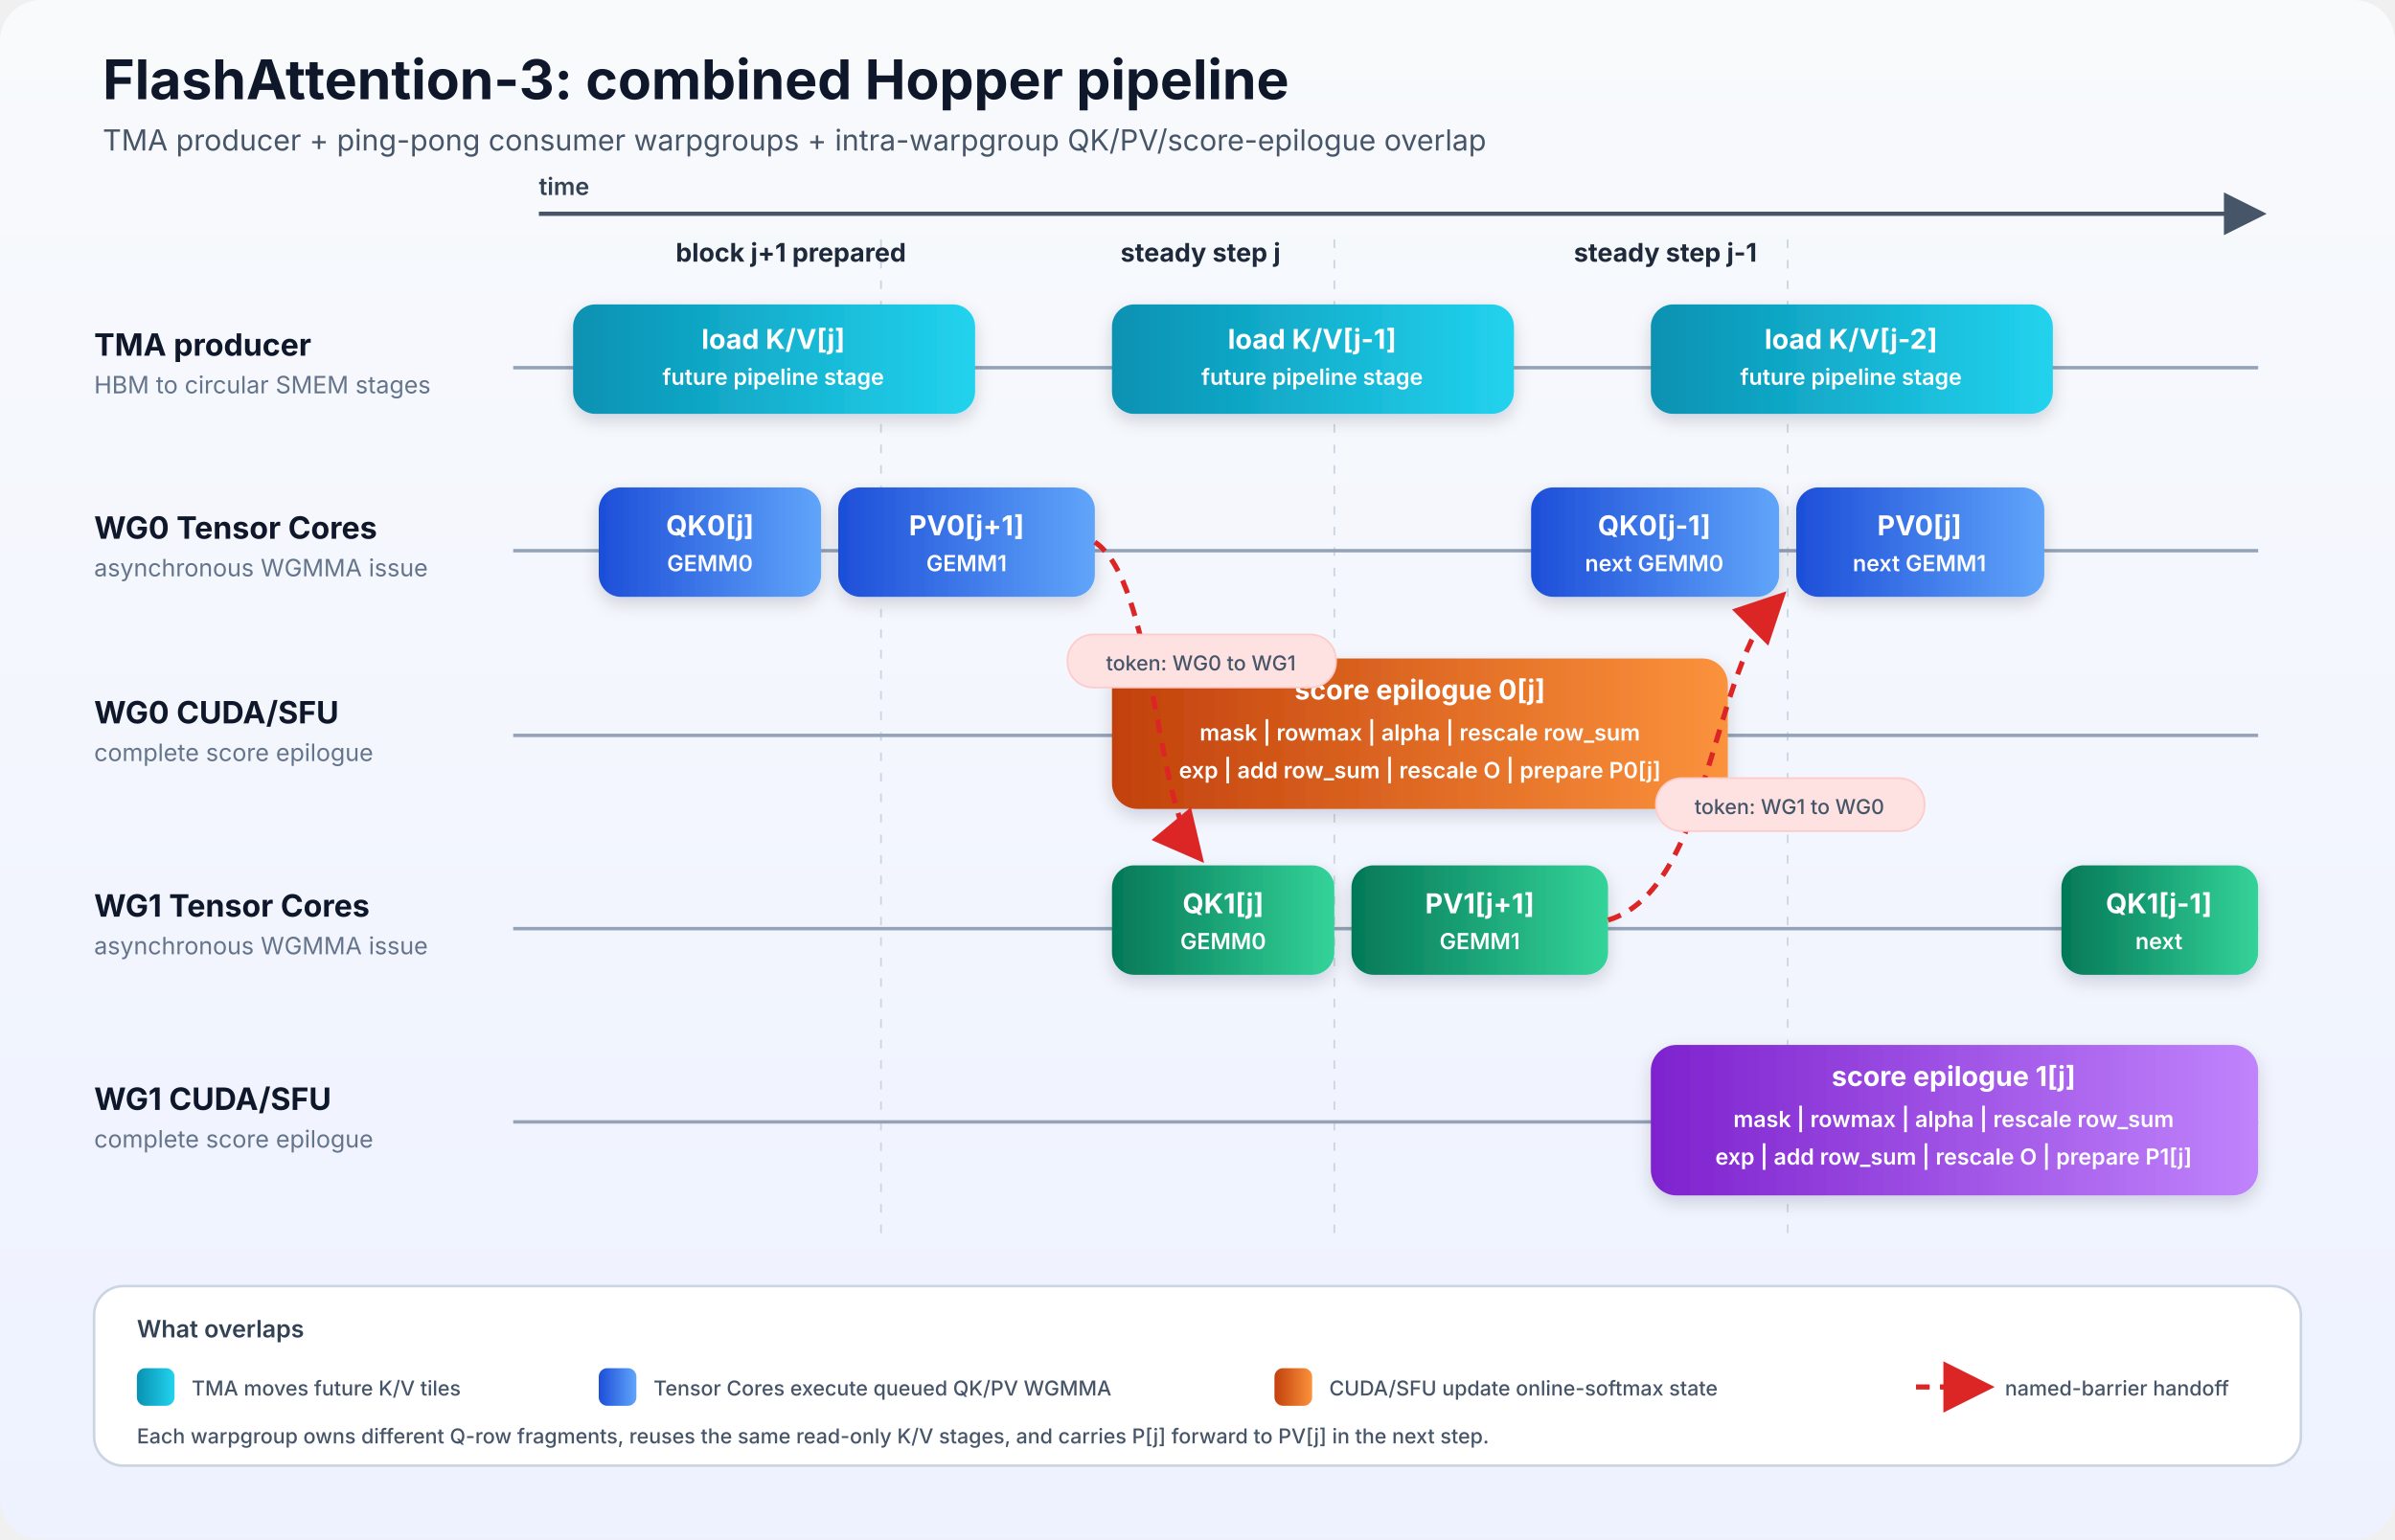
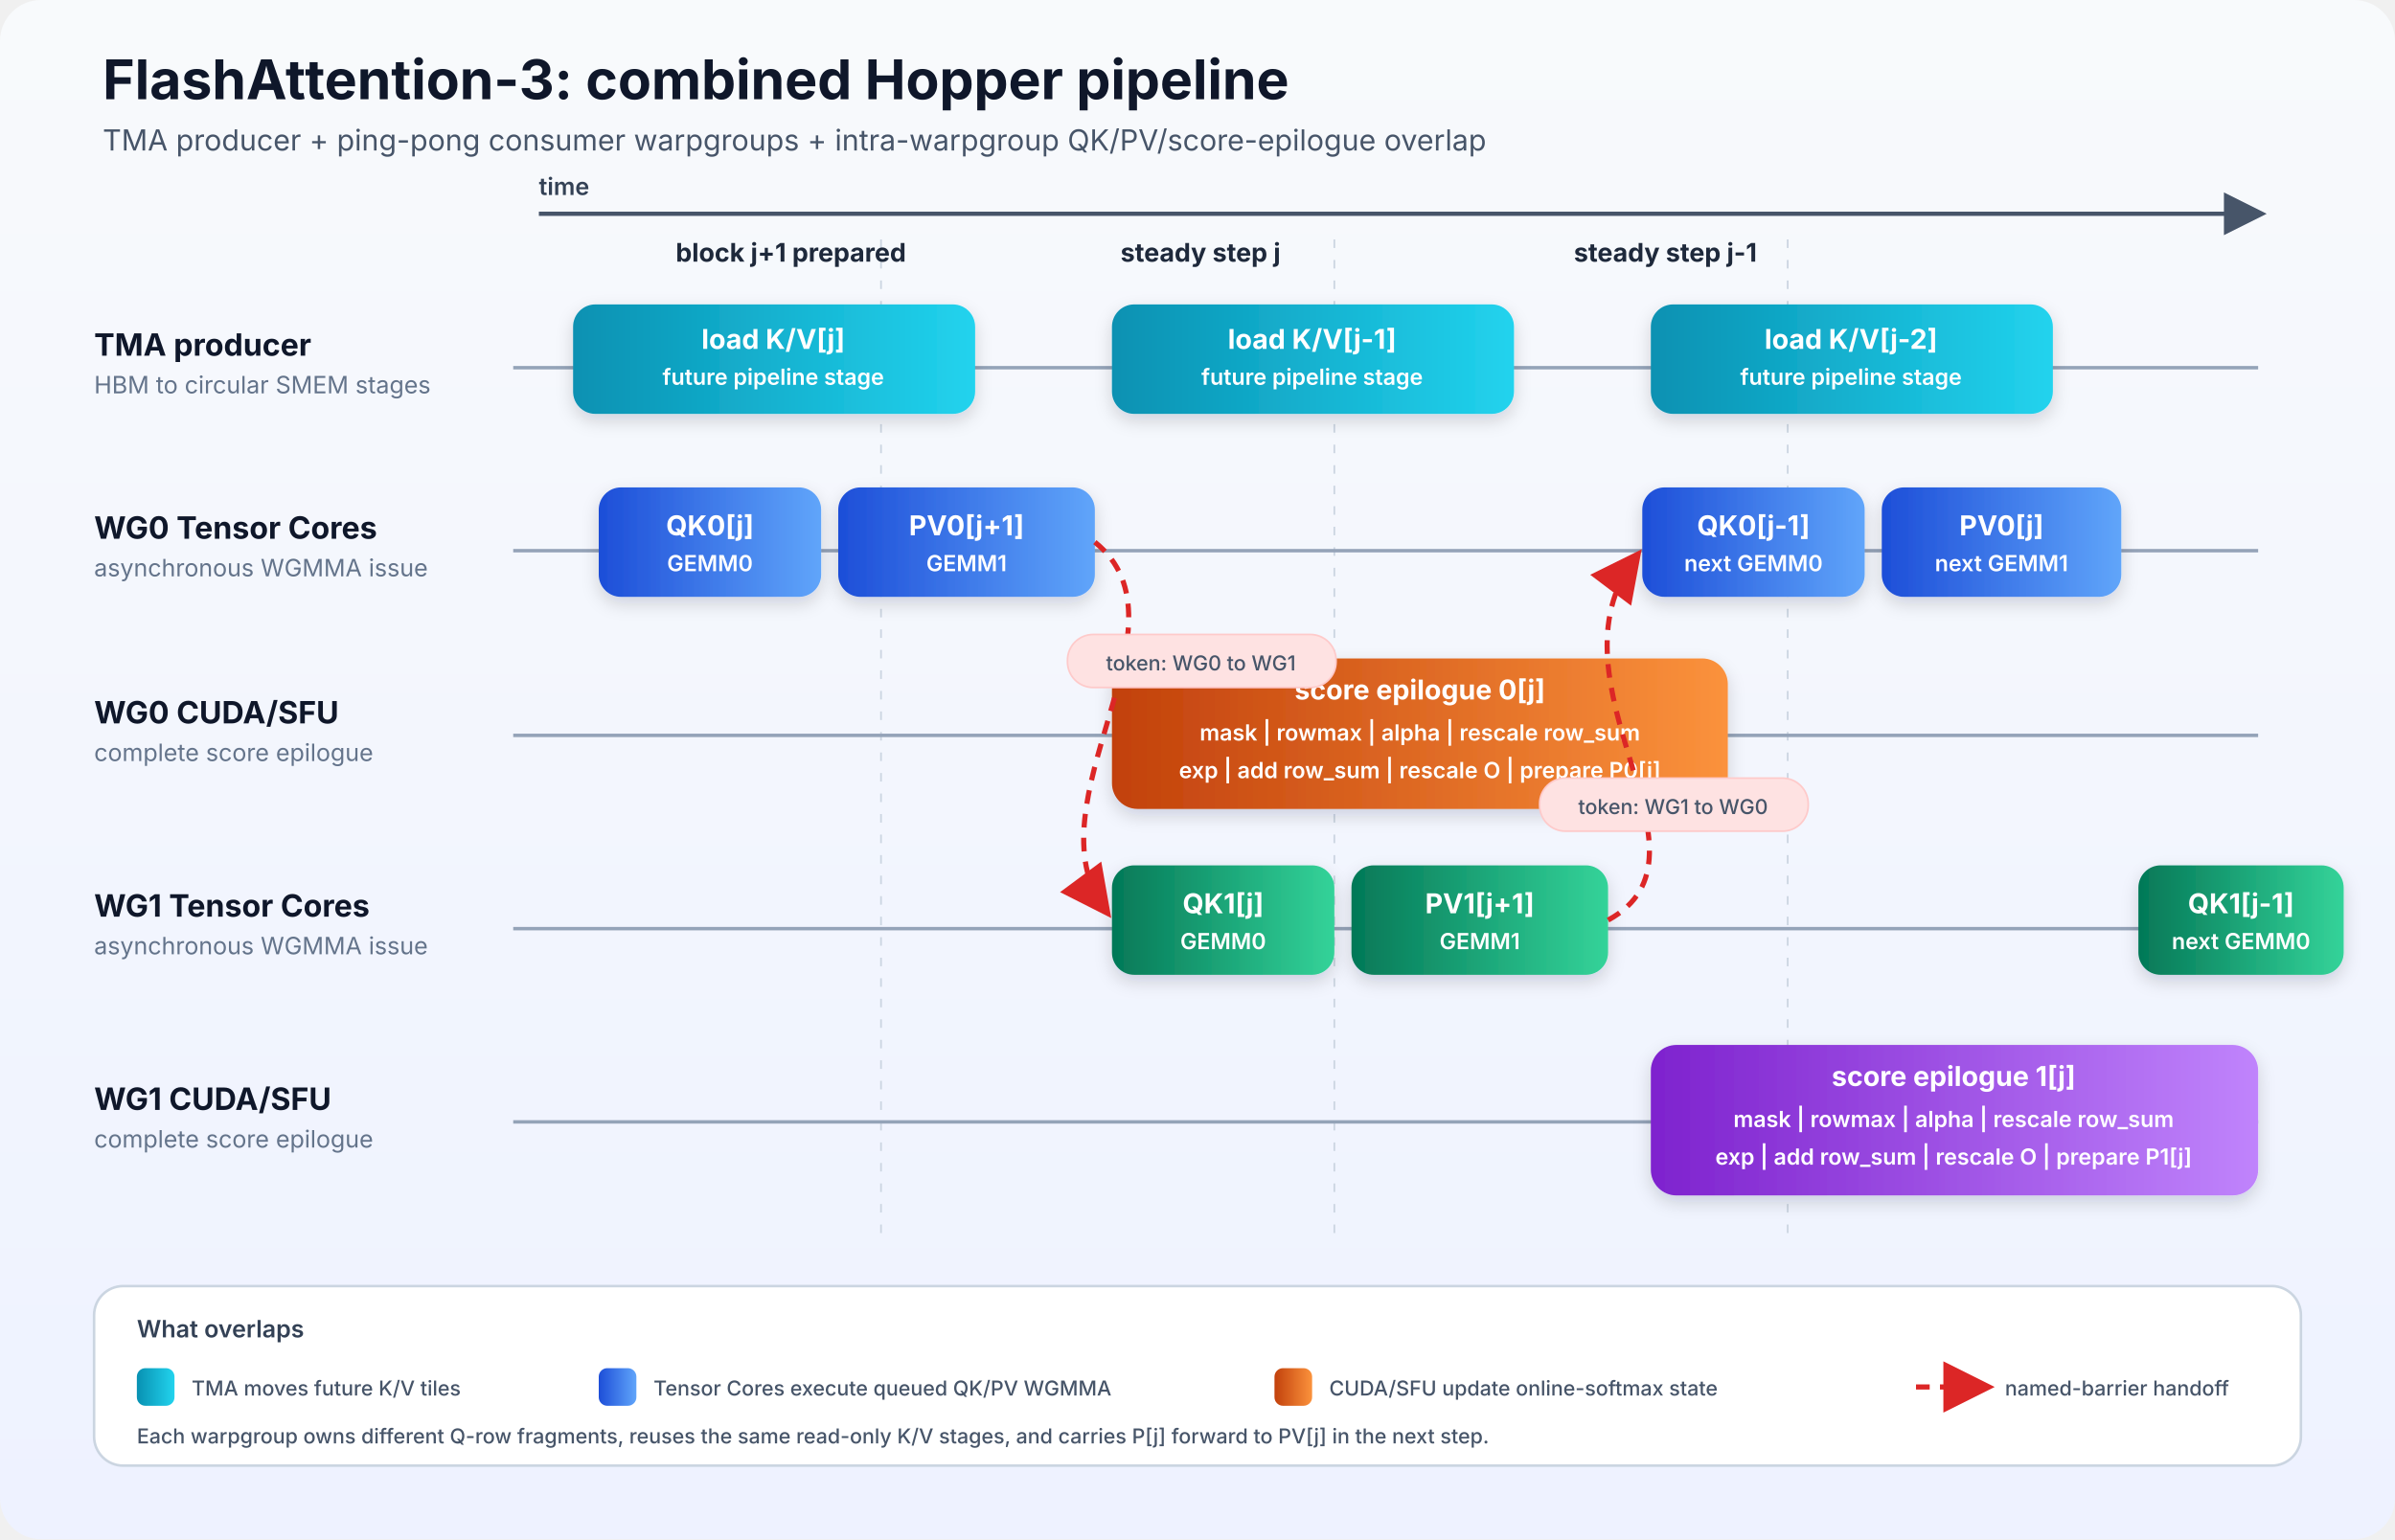
<svg xmlns="http://www.w3.org/2000/svg" width="1400" height="900" viewBox="0 0 1400 900" role="img" aria-labelledby="title desc">
  <defs>
    <linearGradient id="background" x1="0" y1="0" x2="0" y2="1">
      <stop offset="0" stop-color="#f8fafc" />
      <stop offset="1" stop-color="#eef2ff" />
    </linearGradient>
    <linearGradient id="tmaFill" x1="0" y1="0" x2="1" y2="0">
      <stop offset="0" stop-color="#0891b2" />
      <stop offset="1" stop-color="#22d3ee" />
    </linearGradient>
    <linearGradient id="wg0Fill" x1="0" y1="0" x2="1" y2="0">
      <stop offset="0" stop-color="#1d4ed8" />
      <stop offset="1" stop-color="#60a5fa" />
    </linearGradient>
    <linearGradient id="wg1Fill" x1="0" y1="0" x2="1" y2="0">
      <stop offset="0" stop-color="#047857" />
      <stop offset="1" stop-color="#34d399" />
    </linearGradient>
    <linearGradient id="epilogue0Fill" x1="0" y1="0" x2="1" y2="0">
      <stop offset="0" stop-color="#c2410c" />
      <stop offset="1" stop-color="#fb923c" />
    </linearGradient>
    <linearGradient id="epilogue1Fill" x1="0" y1="0" x2="1" y2="0">
      <stop offset="0" stop-color="#7e22ce" />
      <stop offset="1" stop-color="#c084fc" />
    </linearGradient>
    <filter id="shadow" x="-10%" y="-20%" width="120%" height="150%">
      <feDropShadow dx="0" dy="4" stdDeviation="5" flood-color="#0f172a" flood-opacity="0.16" />
    </filter>
    <marker id="arrow" markerWidth="10" markerHeight="10" refX="8" refY="5" orient="auto">
      <path d="M 0 0 L 10 5 L 0 10 z" fill="#475569" />
    </marker>
    <marker id="barrierArrow" markerWidth="10" markerHeight="10" refX="8" refY="5" orient="auto">
      <path d="M 0 0 L 10 5 L 0 10 z" fill="#dc2626" />
    </marker>
    <style>
      .title { font: 700 32px -apple-system, BlinkMacSystemFont, "Segoe UI", sans-serif; fill: #0f172a; }
      .subtitle { font: 400 17px -apple-system, BlinkMacSystemFont, "Segoe UI", sans-serif; fill: #475569; }
      .lane { font: 700 18px -apple-system, BlinkMacSystemFont, "Segoe UI", sans-serif; fill: #0f172a; }
      .lane-sub { font: 400 14px -apple-system, BlinkMacSystemFont, "Segoe UI", sans-serif; fill: #64748b; }
      .block { font: 700 16px -apple-system, BlinkMacSystemFont, "Segoe UI", sans-serif; fill: white; }
      .block-small { font: 600 13px -apple-system, BlinkMacSystemFont, "Segoe UI", sans-serif; fill: white; }
      .note { font: 600 14px -apple-system, BlinkMacSystemFont, "Segoe UI", sans-serif; fill: #334155; }
      .tiny { font: 500 12px -apple-system, BlinkMacSystemFont, "Segoe UI", sans-serif; fill: #475569; }
      .phase { font: 700 15px -apple-system, BlinkMacSystemFont, "Segoe UI", sans-serif; fill: #1e293b; }
      .grid { stroke: #cbd5e1; stroke-width: 1; stroke-dasharray: 5 7; }
      .lane-line { stroke: #94a3b8; stroke-width: 2; }
    </style>
  </defs>
  <rect width="1400" height="900" rx="24" fill="url(#background)" />
  <text x="60" y="58" class="title">FlashAttention-3: combined Hopper pipeline</text>
  <text x="60" y="88" class="subtitle">TMA producer + ping-pong consumer warpgroups + intra-warpgroup QK/PV/score-epilogue overlap</text>
  <line x1="315" y1="125" x2="1320" y2="125" stroke="#475569" stroke-width="2.5" marker-end="url(#arrow)" />
  <text x="315" y="114" class="note">time</text>
  <line x1="515" y1="140" x2="515" y2="725" class="grid" />
  <line x1="780" y1="140" x2="780" y2="725" class="grid" />
  <line x1="1045" y1="140" x2="1045" y2="725" class="grid" />
  <text x="395" y="153" class="phase">block j+1 prepared</text>
  <text x="655" y="153" class="phase">steady step j</text>
  <text x="920" y="153" class="phase">steady step j-1</text>
  <text x="55" y="208" class="lane">TMA producer</text>
  <text x="55" y="230" class="lane-sub">HBM to circular SMEM stages</text>
  <line x1="300" y1="215" x2="1320" y2="215" class="lane-line" />
  <rect x="335" y="178" width="235" height="64" rx="13" fill="url(#tmaFill)" filter="url(#shadow)" />
  <text x="452" y="204" text-anchor="middle" class="block">load K/V[j]</text>
  <text x="452" y="225" text-anchor="middle" class="block-small">future pipeline stage</text>
  <rect x="650" y="178" width="235" height="64" rx="13" fill="url(#tmaFill)" filter="url(#shadow)" />
  <text x="767" y="204" text-anchor="middle" class="block">load K/V[j-1]</text>
  <text x="767" y="225" text-anchor="middle" class="block-small">future pipeline stage</text>
  <rect x="965" y="178" width="235" height="64" rx="13" fill="url(#tmaFill)" filter="url(#shadow)" />
  <text x="1082" y="204" text-anchor="middle" class="block">load K/V[j-2]</text>
  <text x="1082" y="225" text-anchor="middle" class="block-small">future pipeline stage</text>
  <text x="55" y="315" class="lane">WG0 Tensor Cores</text>
  <text x="55" y="337" class="lane-sub">asynchronous WGMMA issue</text>
  <line x1="300" y1="322" x2="1320" y2="322" class="lane-line" />
  <rect x="350" y="285" width="130" height="64" rx="13" fill="url(#wg0Fill)" filter="url(#shadow)" />
  <text x="415" y="313" text-anchor="middle" class="block">QK0[j]</text>
  <text x="415" y="334" text-anchor="middle" class="block-small">GEMM0</text>
  <rect x="490" y="285" width="150" height="64" rx="13" fill="url(#wg0Fill)" filter="url(#shadow)" />
  <text x="565" y="313" text-anchor="middle" class="block">PV0[j+1]</text>
  <text x="565" y="334" text-anchor="middle" class="block-small">GEMM1</text>
-   <rect x="895" y="285" width="145" height="64" rx="13" fill="url(#wg0Fill)" filter="url(#shadow)" />
-   <text x="967" y="313" text-anchor="middle" class="block">QK0[j-1]</text>
-   <text x="967" y="334" text-anchor="middle" class="block-small">next GEMM0</text>
-   <rect x="1050" y="285" width="145" height="64" rx="13" fill="url(#wg0Fill)" filter="url(#shadow)" />
-   <text x="1122" y="313" text-anchor="middle" class="block">PV0[j]</text>
-   <text x="1122" y="334" text-anchor="middle" class="block-small">next GEMM1</text>
+   <rect x="960" y="285" width="130" height="64" rx="13" fill="url(#wg0Fill)" filter="url(#shadow)" />
+   <text x="1025" y="313" text-anchor="middle" class="block">QK0[j-1]</text>
+   <text x="1025" y="334" text-anchor="middle" class="block-small">next GEMM0</text>
+   <rect x="1100" y="285" width="140" height="64" rx="13" fill="url(#wg0Fill)" filter="url(#shadow)" />
+   <text x="1170" y="313" text-anchor="middle" class="block">PV0[j]</text>
+   <text x="1170" y="334" text-anchor="middle" class="block-small">next GEMM1</text>
  <text x="55" y="423" class="lane">WG0 CUDA/SFU</text>
  <text x="55" y="445" class="lane-sub">complete score epilogue</text>
  <line x1="300" y1="430" x2="1320" y2="430" class="lane-line" />
  <rect x="650" y="385" width="360" height="88" rx="15" fill="url(#epilogue0Fill)" filter="url(#shadow)" />
  <text x="830" y="409" text-anchor="middle" class="block">score epilogue 0[j]</text>
  <text x="830" y="433" text-anchor="middle" class="block-small">mask | rowmax | alpha | rescale row_sum</text>
  <text x="830" y="455" text-anchor="middle" class="block-small">exp | add row_sum | rescale O | prepare P0[j]</text>
  <text x="55" y="536" class="lane">WG1 Tensor Cores</text>
  <text x="55" y="558" class="lane-sub">asynchronous WGMMA issue</text>
  <line x1="300" y1="543" x2="1320" y2="543" class="lane-line" />
  <rect x="650" y="506" width="130" height="64" rx="13" fill="url(#wg1Fill)" filter="url(#shadow)" />
  <text x="715" y="534" text-anchor="middle" class="block">QK1[j]</text>
  <text x="715" y="555" text-anchor="middle" class="block-small">GEMM0</text>
  <rect x="790" y="506" width="150" height="64" rx="13" fill="url(#wg1Fill)" filter="url(#shadow)" />
  <text x="865" y="534" text-anchor="middle" class="block">PV1[j+1]</text>
  <text x="865" y="555" text-anchor="middle" class="block-small">GEMM1</text>
-   <rect x="1205" y="506" width="115" height="64" rx="13" fill="url(#wg1Fill)" filter="url(#shadow)" />
-   <text x="1262" y="534" text-anchor="middle" class="block">QK1[j-1]</text>
-   <text x="1262" y="555" text-anchor="middle" class="block-small">next</text>
+   <rect x="1250" y="506" width="120" height="64" rx="13" fill="url(#wg1Fill)" filter="url(#shadow)" />
+   <text x="1310" y="534" text-anchor="middle" class="block">QK1[j-1]</text>
+   <text x="1310" y="555" text-anchor="middle" class="block-small">next GEMM0</text>
  <text x="55" y="649" class="lane">WG1 CUDA/SFU</text>
  <text x="55" y="671" class="lane-sub">complete score epilogue</text>
  <line x1="300" y1="656" x2="1320" y2="656" class="lane-line" />
  <rect x="965" y="611" width="355" height="88" rx="15" fill="url(#epilogue1Fill)" filter="url(#shadow)" />
  <text x="1142" y="635" text-anchor="middle" class="block">score epilogue 1[j]</text>
  <text x="1142" y="659" text-anchor="middle" class="block-small">mask | rowmax | alpha | rescale row_sum</text>
  <text x="1142" y="681" text-anchor="middle" class="block-small">exp | add row_sum | rescale O | prepare P1[j]</text>
-   <path d="M 640 317 C 675 340, 675 470, 700 500" fill="none" stroke="#dc2626" stroke-width="3" stroke-dasharray="8 6" marker-end="url(#barrierArrow)" />
+   <path d="M 640 317 C 700 365, 600 470, 646 532" fill="none" stroke="#dc2626" stroke-width="3" stroke-dasharray="8 6" marker-end="url(#barrierArrow)" />
  <rect x="624" y="371" width="157" height="31" rx="15" fill="#fee2e2" stroke="#fecaca" />
  <text x="702" y="392" text-anchor="middle" class="tiny" fill="#991b1b">token: WG0 to WG1</text>
-   <path d="M 940 538 C 1000 520, 1000 390, 1040 350" fill="none" stroke="#dc2626" stroke-width="3" stroke-dasharray="8 6" marker-end="url(#barrierArrow)" />
-   <rect x="968" y="455" width="157" height="31" rx="15" fill="#fee2e2" stroke="#fecaca" />
-   <text x="1046" y="476" text-anchor="middle" class="tiny" fill="#991b1b">token: WG1 to WG0</text>
+   <path d="M 940 538 C 1010 500, 900 400, 956 326" fill="none" stroke="#dc2626" stroke-width="3" stroke-dasharray="8 6" marker-end="url(#barrierArrow)" />
+   <rect x="900" y="455" width="157" height="31" rx="15" fill="#fee2e2" stroke="#fecaca" />
+   <text x="978" y="476" text-anchor="middle" class="tiny" fill="#991b1b">token: WG1 to WG0</text>
  <rect x="55" y="752" width="1290" height="105" rx="17" fill="#ffffff" stroke="#cbd5e1" stroke-width="1.5" />
  <text x="80" y="782" class="note">What overlaps</text>
  <rect x="80" y="800" width="22" height="22" rx="5" fill="url(#tmaFill)" />
  <text x="112" y="816" class="tiny">TMA moves future K/V tiles</text>
  <rect x="350" y="800" width="22" height="22" rx="5" fill="url(#wg0Fill)" />
  <text x="382" y="816" class="tiny">Tensor Cores execute queued QK/PV WGMMA</text>
  <rect x="745" y="800" width="22" height="22" rx="5" fill="url(#epilogue0Fill)" />
  <text x="777" y="816" class="tiny">CUDA/SFU update online-softmax state</text>
  <path d="M 1120 811 L 1160 811" stroke="#dc2626" stroke-width="3" stroke-dasharray="8 6" marker-end="url(#barrierArrow)" />
  <text x="1172" y="816" class="tiny">named-barrier handoff</text>
  <text x="80" y="844" class="tiny">Each warpgroup owns different Q-row fragments, reuses the same read-only K/V stages, and carries P[j] forward to PV[j] in the next step.</text>
</svg>
